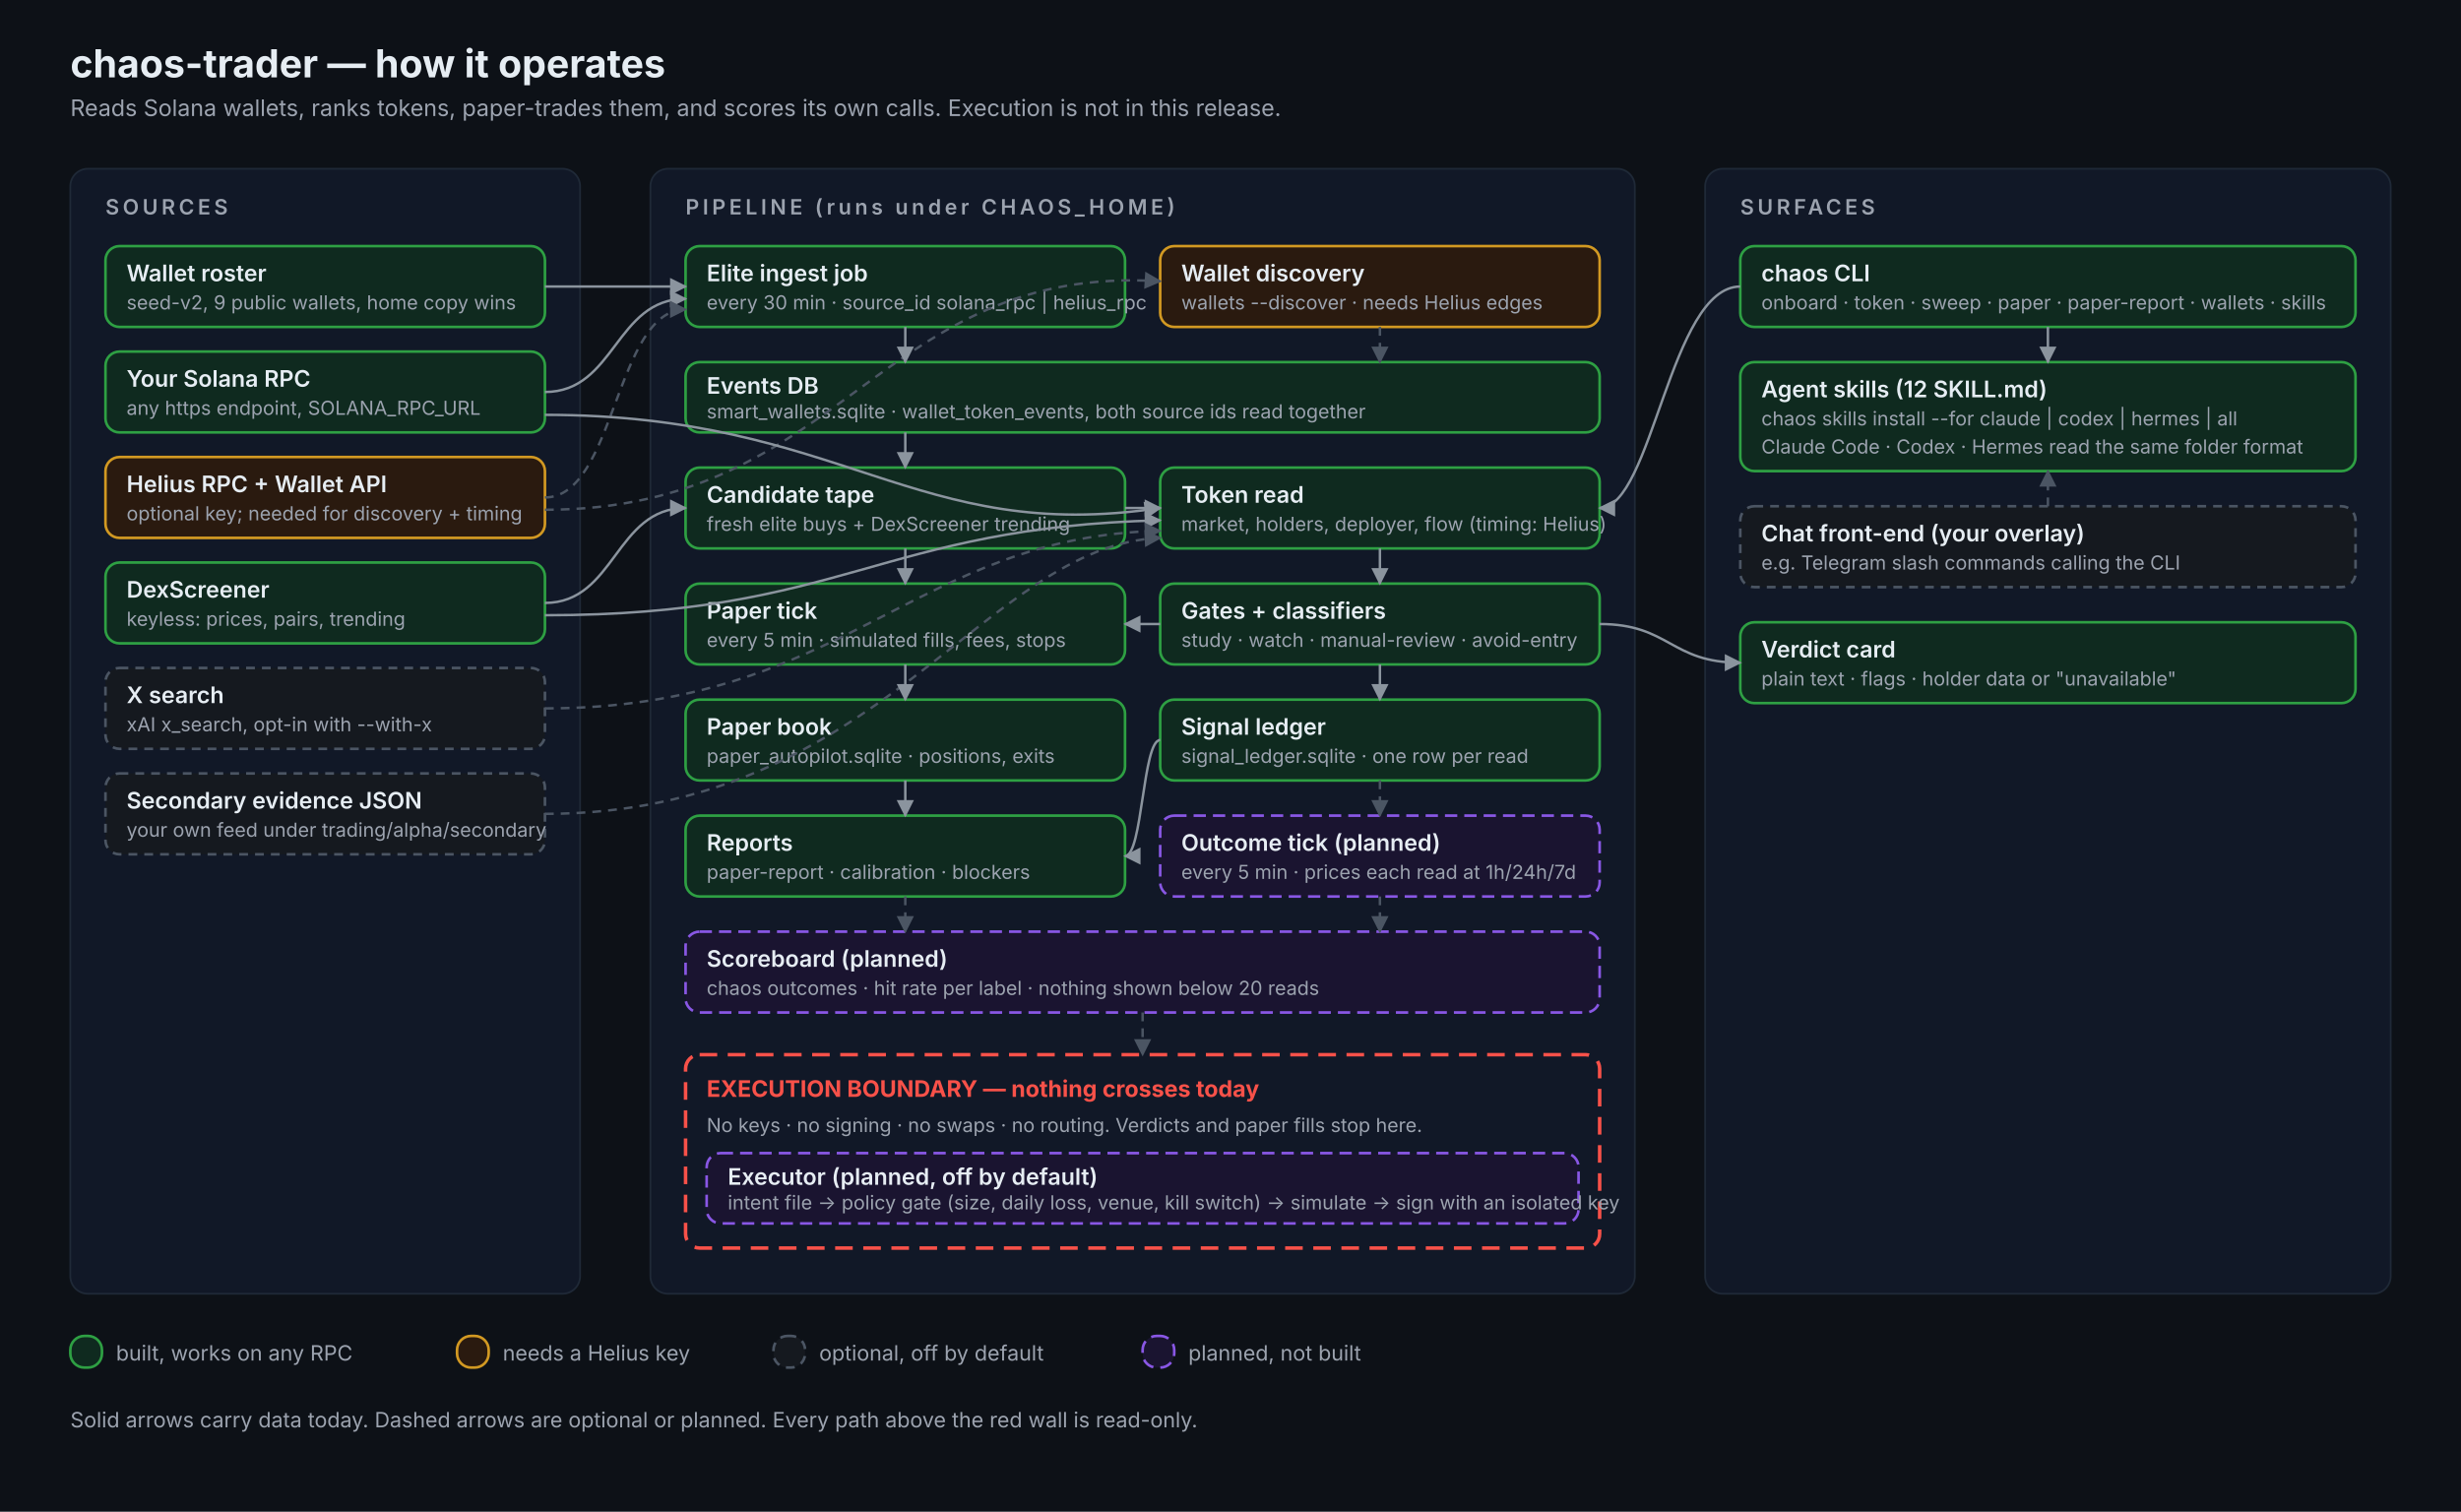
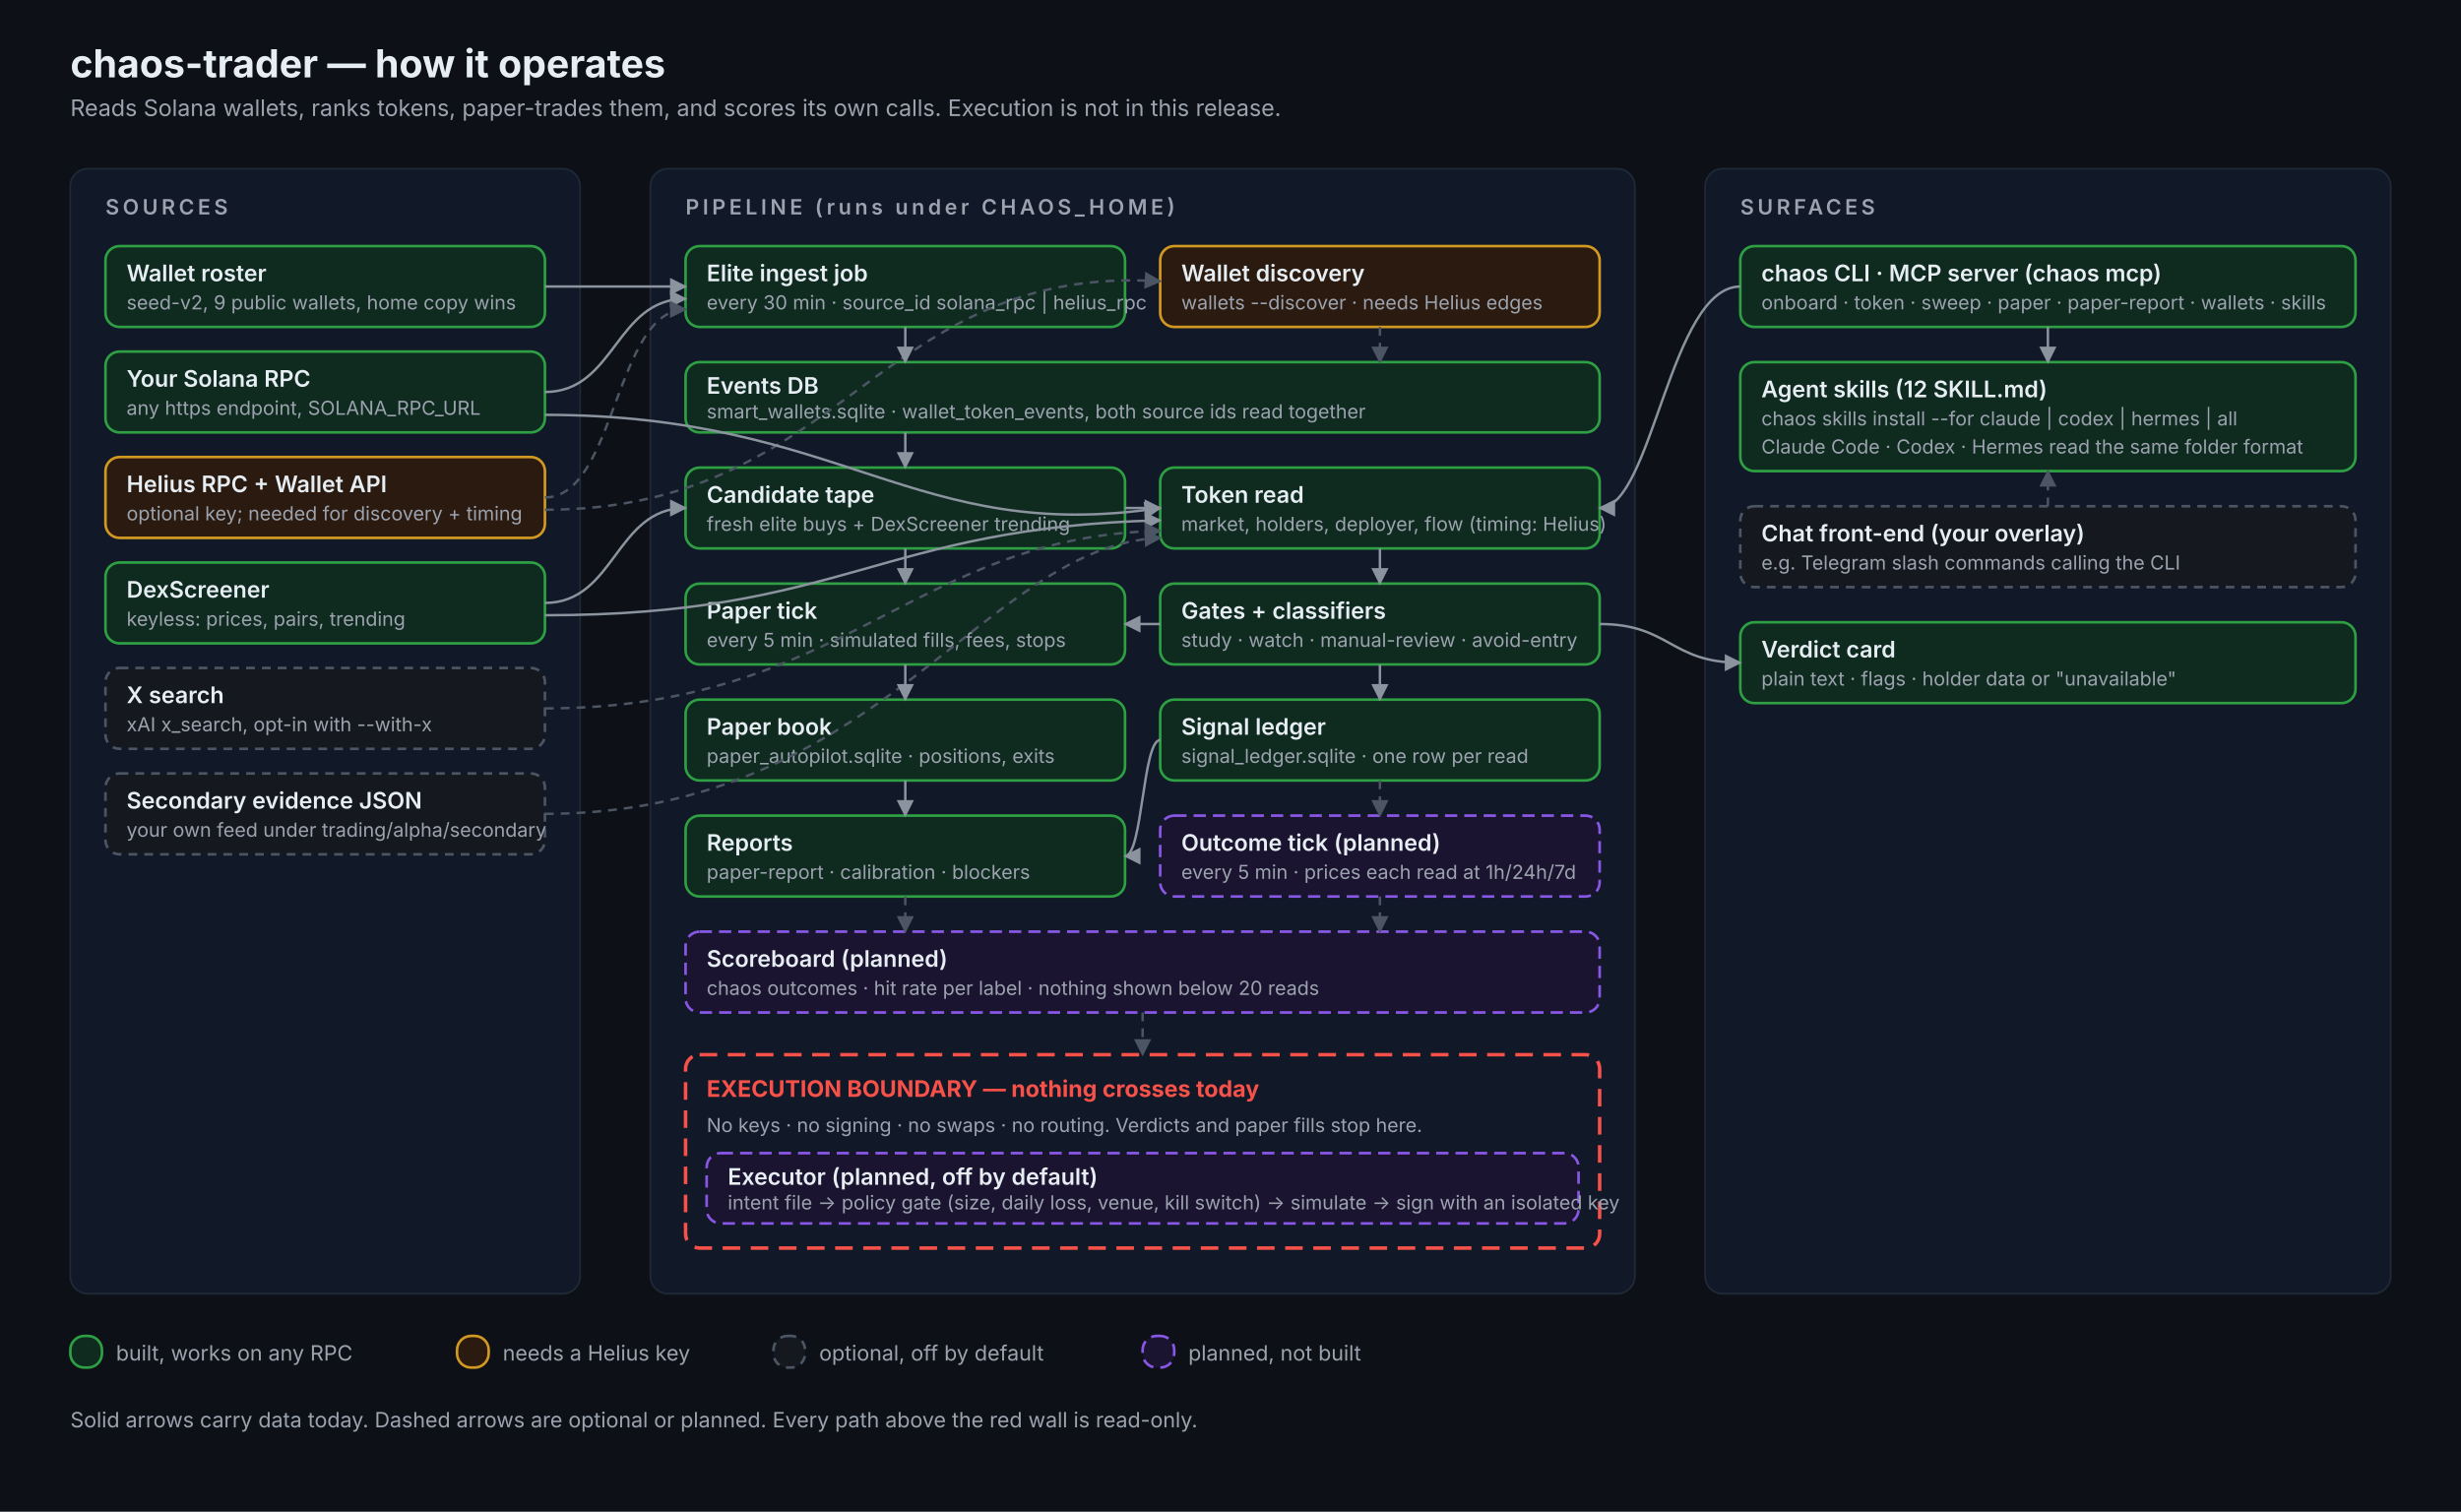
<svg xmlns="http://www.w3.org/2000/svg" width="1400" height="860" viewBox="0 0 1400 860" font-family="Inter, 'Segoe UI', Helvetica, Arial, sans-serif">
  <defs>
    <marker id="arrow" viewBox="0 0 10 10" refX="9" refY="5" markerWidth="7" markerHeight="7" orient="auto-start-reverse">
      <path d="M0,0 L10,5 L0,10 z" fill="#8b949e" />
    </marker>
    <marker id="arrow-dim" viewBox="0 0 10 10" refX="9" refY="5" markerWidth="7" markerHeight="7" orient="auto-start-reverse">
      <path d="M0,0 L10,5 L0,10 z" fill="#4b5563" />
    </marker>
    <style>
      .bg { fill: #0d1117; }
      .col { fill: #111827; stroke: #1f2937; }
      .coltitle { fill: #9ca3af; font-size: 12px; letter-spacing: 2px; font-weight: 600; }
      .node { rx: 8; ry: 8; stroke-width: 1.5; }
      .built { fill: #0f2a1f; stroke: #2ea043; }
      .helius { fill: #2a1a0f; stroke: #d29922; }
      .optional { fill: #15191f; stroke: #4b5563; stroke-dasharray: 5 4; }
      .planned { fill: #1a1430; stroke: #8957e5; stroke-dasharray: 7 4; }
      .label { fill: #e6edf3; font-size: 13px; font-weight: 600; }
      .sub { fill: #9ca3af; font-size: 11px; }
      .edge { fill: none; stroke: #8b949e; stroke-width: 1.4; marker-end: url(#arrow); }
      .edge-dim { fill: none; stroke: #4b5563; stroke-width: 1.4; stroke-dasharray: 5 4; marker-end: url(#arrow-dim); }
      .edgelabel { fill: #6b7280; font-size: 10px; }
      .title { fill: #e6edf3; font-size: 22px; font-weight: 700; }
      .subtitle { fill: #9ca3af; font-size: 13px; }
      .wall { fill: none; stroke: #f85149; stroke-width: 2; stroke-dasharray: 10 6; }
      .walltext { fill: #f85149; font-size: 13px; font-weight: 700; }
      .legend { fill: #9ca3af; font-size: 12px; }
    </style>
  </defs>
  <rect class="bg" width="1400" height="860" />
  <text class="title" x="40" y="44">chaos-trader — how it operates</text>
  <text class="subtitle" x="40" y="66">Reads Solana wallets, ranks tokens, paper-trades them, and scores its own calls. Execution is not in this release.</text>
  <rect class="col" x="40" y="96" width="290" height="640" rx="10" />
  <text class="coltitle" x="60" y="122">SOURCES</text>
  <rect class="col" x="370" y="96" width="560" height="640" rx="10" />
  <text class="coltitle" x="390" y="122">PIPELINE  (runs under CHAOS_HOME)</text>
  <rect class="col" x="970" y="96" width="390" height="640" rx="10" />
  <text class="coltitle" x="990" y="122">SURFACES</text>
  <rect class="node built" x="60" y="140" width="250" height="46" />
  <text class="label" x="72" y="160">Wallet roster</text>
  <text class="sub" x="72" y="176">seed-v2, 9 public wallets, home copy wins</text>
  <rect class="node built" x="60" y="200" width="250" height="46" />
  <text class="label" x="72" y="220">Your Solana RPC</text>
  <text class="sub" x="72" y="236">any https endpoint, SOLANA_RPC_URL</text>
  <rect class="node helius" x="60" y="260" width="250" height="46" />
  <text class="label" x="72" y="280">Helius RPC + Wallet API</text>
  <text class="sub" x="72" y="296">optional key; needed for discovery + timing</text>
  <rect class="node built" x="60" y="320" width="250" height="46" />
  <text class="label" x="72" y="340">DexScreener</text>
  <text class="sub" x="72" y="356">keyless: prices, pairs, trending</text>
  <rect class="node optional" x="60" y="380" width="250" height="46" />
  <text class="label" x="72" y="400">X search</text>
  <text class="sub" x="72" y="416">xAI x_search, opt-in with --with-x</text>
  <rect class="node optional" x="60" y="440" width="250" height="46" />
  <text class="label" x="72" y="460">Secondary evidence JSON</text>
  <text class="sub" x="72" y="476">your own feed under trading/alpha/secondary</text>
  <rect class="node built" x="390" y="140" width="250" height="46" />
  <text class="label" x="402" y="160">Elite ingest job</text>
  <text class="sub" x="402" y="176">every 30 min · source_id solana_rpc | helius_rpc</text>
  <rect class="node helius" x="660" y="140" width="250" height="46" />
  <text class="label" x="672" y="160">Wallet discovery</text>
  <text class="sub" x="672" y="176">wallets --discover · needs Helius edges</text>
  <rect class="node built" x="390" y="206" width="520" height="40" />
  <text class="label" x="402" y="224">Events DB</text>
  <text class="sub" x="402" y="238">smart_wallets.sqlite · wallet_token_events, both source ids read together</text>
  <rect class="node built" x="390" y="266" width="250" height="46" />
  <text class="label" x="402" y="286">Candidate tape</text>
  <text class="sub" x="402" y="302">fresh elite buys + DexScreener trending</text>
  <rect class="node built" x="660" y="266" width="250" height="46" />
  <text class="label" x="672" y="286">Token read</text>
  <text class="sub" x="672" y="302">market, holders, deployer, flow (timing: Helius)</text>
  <rect class="node built" x="660" y="332" width="250" height="46" />
  <text class="label" x="672" y="352">Gates + classifiers</text>
  <text class="sub" x="672" y="368">study · watch · manual-review · avoid-entry</text>
  <rect class="node built" x="390" y="332" width="250" height="46" />
  <text class="label" x="402" y="352">Paper tick</text>
  <text class="sub" x="402" y="368">every 5 min · simulated fills, fees, stops</text>
  <rect class="node built" x="660" y="398" width="250" height="46" />
  <text class="label" x="672" y="418">Signal ledger</text>
  <text class="sub" x="672" y="434">signal_ledger.sqlite · one row per read</text>
  <rect class="node built" x="390" y="398" width="250" height="46" />
  <text class="label" x="402" y="418">Paper book</text>
  <text class="sub" x="402" y="434">paper_autopilot.sqlite · positions, exits</text>
  <rect class="node planned" x="660" y="464" width="250" height="46" />
  <text class="label" x="672" y="484">Outcome tick  (planned)</text>
  <text class="sub" x="672" y="500">every 5 min · prices each read at 1h/24h/7d</text>
  <rect class="node built" x="390" y="464" width="250" height="46" />
  <text class="label" x="402" y="484">Reports</text>
  <text class="sub" x="402" y="500">paper-report · calibration · blockers</text>
  <rect class="node planned" x="390" y="530" width="520" height="46" />
  <text class="label" x="402" y="550">Scoreboard  (planned)</text>
  <text class="sub" x="402" y="566">chaos outcomes · hit rate per label · nothing shown below 20 reads</text>
  <rect class="wall" x="390" y="600" width="520" height="110" rx="8" />
  <text class="walltext" x="402" y="624">EXECUTION BOUNDARY — nothing crosses today</text>
  <text class="sub" x="402" y="644">No keys · no signing · no swaps · no routing. Verdicts and paper fills stop here.</text>
  <rect class="node planned" x="402" y="656" width="496" height="40" />
  <text class="label" x="414" y="674">Executor  (planned, off by default)</text>
  <text class="sub" x="414" y="688">intent file → policy gate (size, daily loss, venue, kill switch) → simulate → sign with an isolated key</text>
  <rect class="node built" x="990" y="140" width="350" height="46" />
-   <text class="label" x="1002" y="160">chaos CLI</text>
+   <text class="label" x="1002" y="160">chaos CLI · MCP server (chaos mcp)</text>
  <text class="sub" x="1002" y="176">onboard · token · sweep · paper · paper-report · wallets · skills</text>
  <rect class="node built" x="990" y="206" width="350" height="62" />
  <text class="label" x="1002" y="226">Agent skills (12 SKILL.md)</text>
  <text class="sub" x="1002" y="242">chaos skills install --for claude | codex | hermes | all</text>
  <text class="sub" x="1002" y="258">Claude Code · Codex · Hermes read the same folder format</text>
  <rect class="node optional" x="990" y="288" width="350" height="46" />
  <text class="label" x="1002" y="308">Chat front-end (your overlay)</text>
  <text class="sub" x="1002" y="324">e.g. Telegram slash commands calling the CLI</text>
  <rect class="node built" x="990" y="354" width="350" height="46" />
  <text class="label" x="1002" y="374">Verdict card</text>
  <text class="sub" x="1002" y="390">plain text · flags · holder data or "unavailable"</text>
  <path class="edge" d="M310,163 L390,163" />
  <path class="edge" d="M310,223 C350,223 350,170 390,170" />
  <path class="edge-dim" d="M310,283 C350,283 350,176 390,176" />
  <path class="edge-dim" d="M310,290 C480,290 500,150 660,160" />
  <path class="edge" d="M310,343 C350,343 350,289 390,289" />
  <path class="edge" d="M310,350 C480,350 500,300 660,296" />
  <path class="edge-dim" d="M310,403 C480,403 520,305 660,302" />
  <path class="edge-dim" d="M310,463 C500,463 560,310 660,306" />
  <path class="edge" d="M310,236 C480,236 520,310 660,289" />
  <path class="edge" d="M515,186 L515,206" />
  <path class="edge-dim" d="M785,186 L785,206" />
  <path class="edge" d="M515,246 L515,266" />
  <path class="edge" d="M640,289 L660,289" />
  <path class="edge" d="M785,312 L785,332" />
  <path class="edge" d="M785,378 L785,398" />
  <path class="edge" d="M660,355 L640,355" />
  <path class="edge" d="M515,312 L515,332" />
  <path class="edge" d="M515,378 L515,398" />
  <path class="edge" d="M515,444 L515,464" />
  <path class="edge" d="M660,421 C650,421 650,487 640,487" />
  <path class="edge-dim" d="M785,444 L785,464" />
  <path class="edge-dim" d="M785,510 L785,530" />
  <path class="edge-dim" d="M515,510 L515,530" />
  <path class="edge-dim" d="M650,576 L650,600" />
  <path class="edge" d="M990,163 C950,163 940,289 910,289" />
  <path class="edge" d="M1165,186 L1165,206" />
  <path class="edge-dim" d="M1165,288 L1165,268" />
  <path class="edge" d="M910,355 C950,355 950,377 990,377" />
  <rect class="node built" x="40" y="760" width="18" height="18" />
  <text class="legend" x="66" y="774">built, works on any RPC</text>
  <rect class="node helius" x="260" y="760" width="18" height="18" />
  <text class="legend" x="286" y="774">needs a Helius key</text>
  <rect class="node optional" x="440" y="760" width="18" height="18" />
  <text class="legend" x="466" y="774">optional, off by default</text>
  <rect class="node planned" x="650" y="760" width="18" height="18" />
  <text class="legend" x="676" y="774">planned, not built</text>
  <text class="legend" x="40" y="812">Solid arrows carry data today. Dashed arrows are optional or planned. Every path above the red wall is read-only.</text>
</svg>
